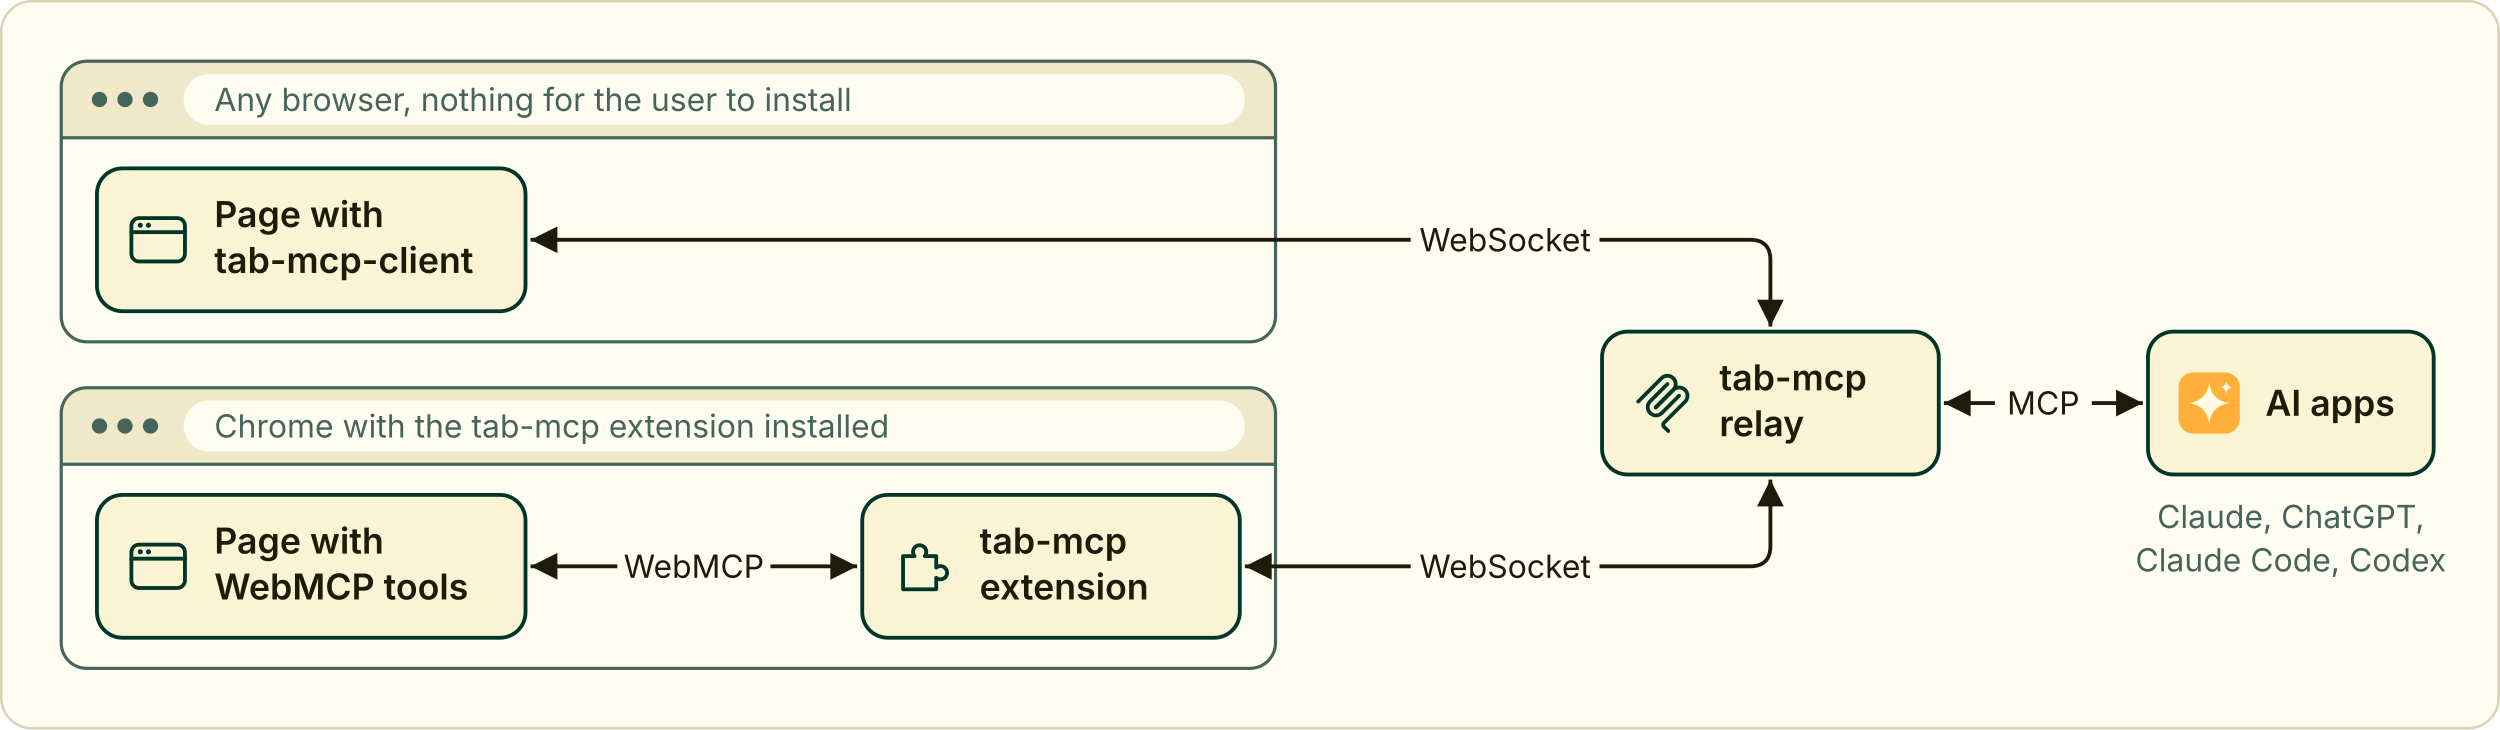
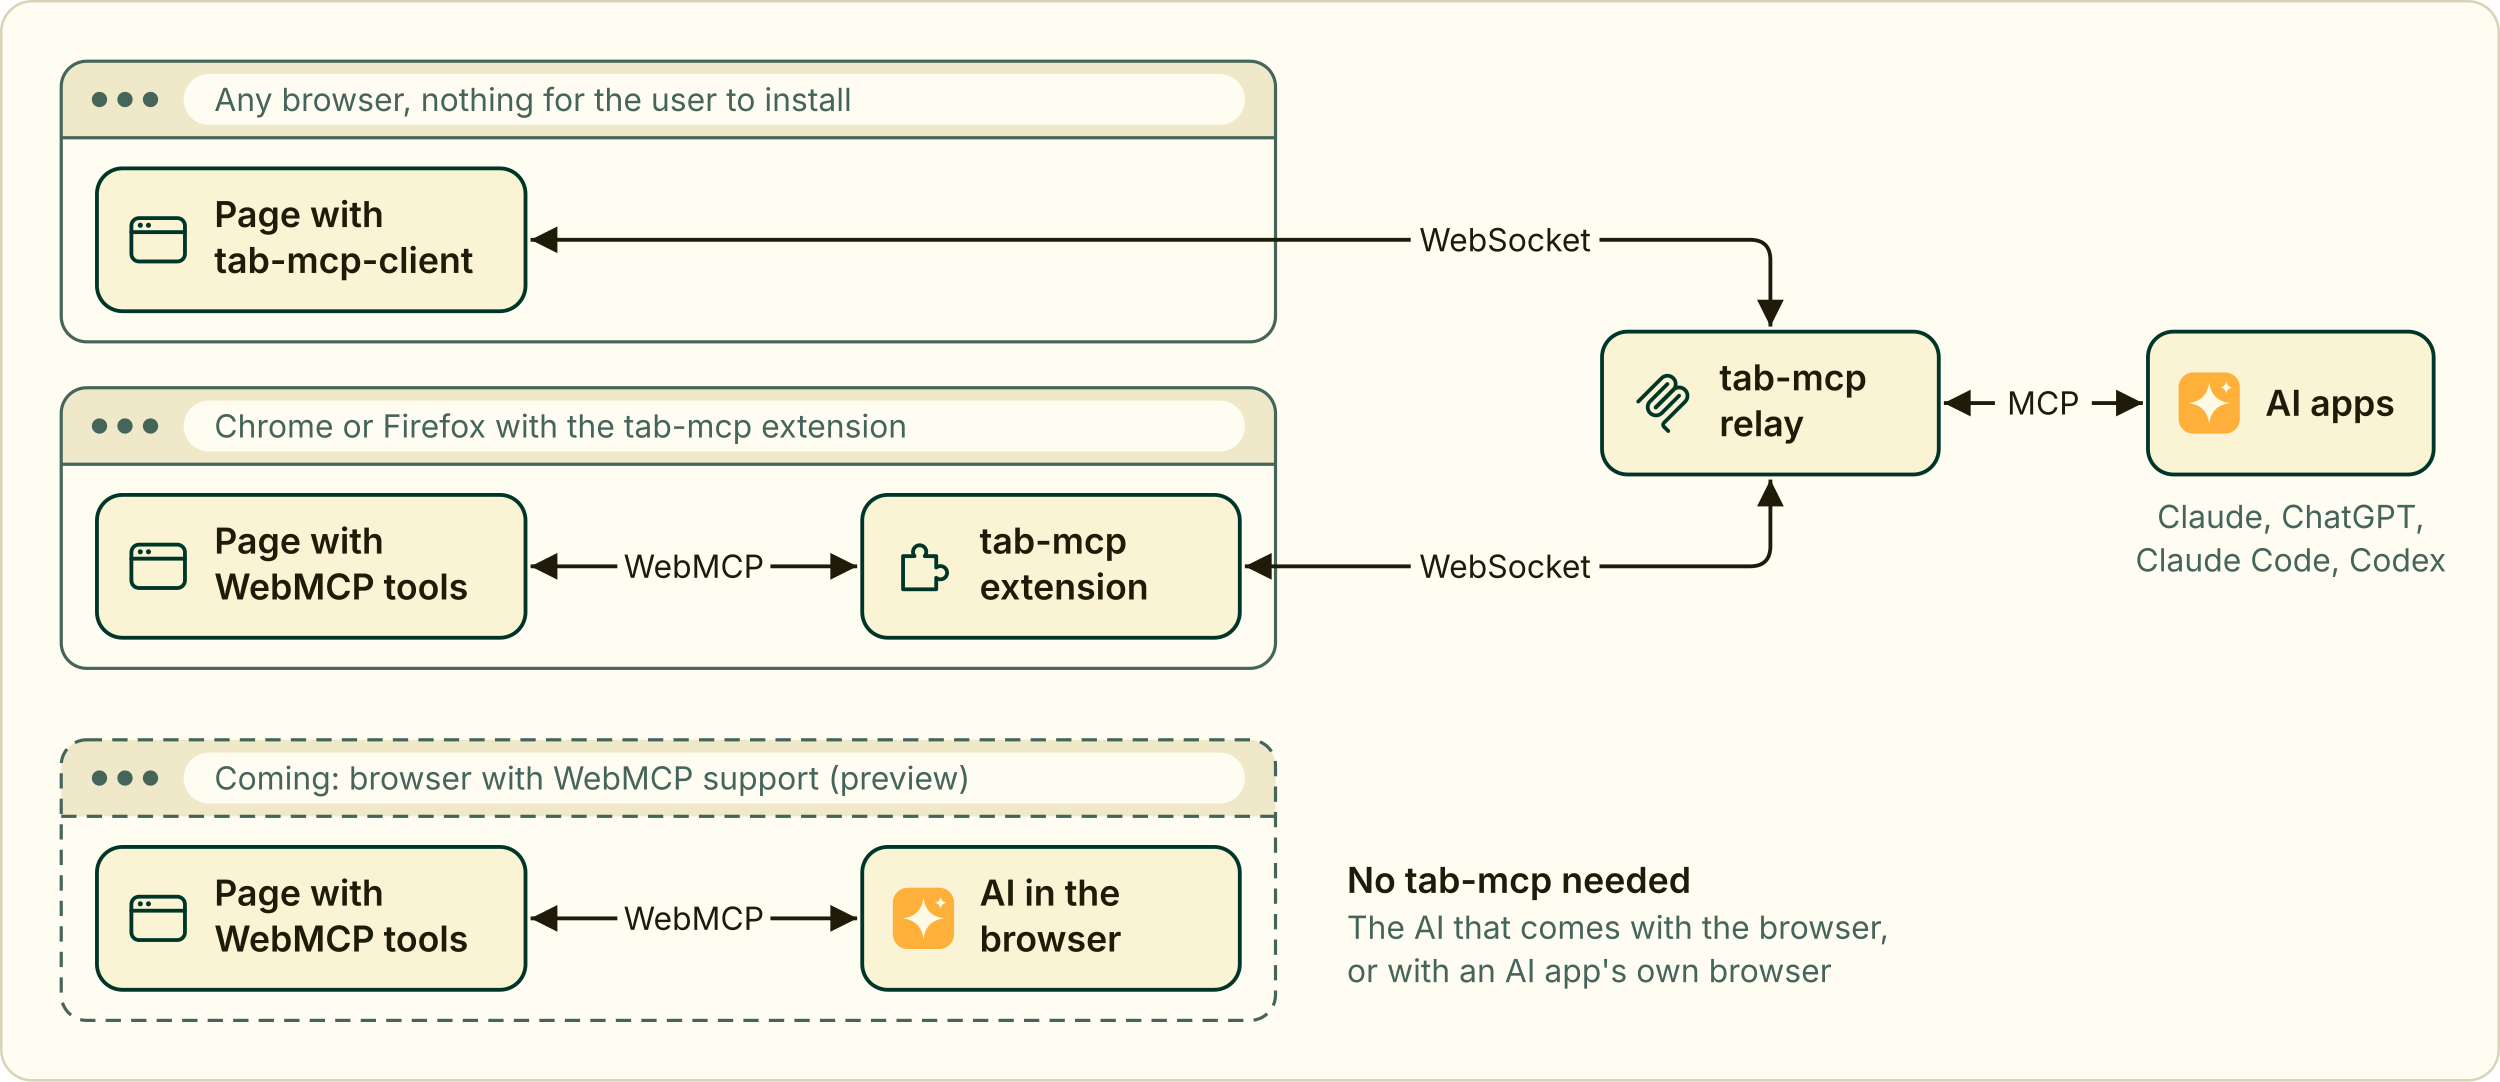
- <svg xmlns="http://www.w3.org/2000/svg" viewBox="0 0 980 286" width="980" height="286" role="img" aria-labelledby="tmo-title tmo-desc">
+ <svg xmlns="http://www.w3.org/2000/svg" viewBox="0 0 980 424" width="980" height="424" role="img" aria-labelledby="tmo-title tmo-desc">
  <style>
    .card { fill: #fffcf1; stroke: #d9d3b8; }
    .box { fill: #faf4d4; stroke: #00362a; stroke-width: 1.5; }
    .window { fill: none; stroke: #45655b; stroke-width: 1.25; }
+     .coming { stroke-dasharray: 6 4; }
    .bar { fill: #efe9c9; }
    .field { fill: #fffcf1; }
    .line { fill: none; stroke: #1e1c09; stroke-width: 1.5; }
    .head { fill: #1e1c09; }
    .tag { fill: #fffcf1; }
    .icon { fill: none; stroke: #00362a; stroke-width: 1.5; stroke-linecap: round; stroke-linejoin: round; }
    .logo { stroke-width: 11; }
    .dot { fill: #00362a; }
    text { fill: #1e1c09; font-family: Inter, system-ui, -apple-system, "Segoe UI", "Helvetica Neue", Arial, sans-serif; font-size: 12.5px; }
    .label { font-size: 14px; font-weight: 600; }
    .muted { fill: #45655b; }
    .dot.muted { fill: #45655b; }
    @media (prefers-color-scheme: dark) {
      .card { fill: #1e1c14; stroke: #2e2c22; }
      .box { fill: #222018; stroke: #7abfa8; }
      .window { stroke: #8a9a92; }
      .bar { fill: #2a2820; }
      .field { fill: #1e1c14; }
      .line { stroke: #e8e2c8; }
      .head { fill: #e8e2c8; }
      .tag { fill: #1e1c14; }
      .icon { stroke: #7abfa8; }
      .dot { fill: #7abfa8; }
      text { fill: #e8e2c8; }
      .muted { fill: #8a9a92; }
      .dot.muted { fill: #8a9a92; }
    }
  </style>
  <defs>
    <marker id="tmo-arrow" viewBox="0 0 10 10" refX="10" refY="5" markerWidth="7" markerHeight="7" orient="auto-start-reverse">
      <path class="head" d="M0 0L10 5L0 10z" />
    </marker>
    <g id="tmo-page">
      <rect class="icon" x="1.5" y="3.5" width="21" height="17" rx="3" />
      <path class="icon" d="M1.5 9 H22.5" />
      <circle class="dot" cx="5" cy="6.3" r="1" />
      <circle class="dot" cx="8.2" cy="6.3" r="1" />
    </g>
    <path id="tmo-extension" class="icon" d="M4 8 H8.5 A2.6 2.6 0 1 1 12.5 8 H17 V12.5 A2.6 2.6 0 1 1 17 16.5 V21 H4 Z" />
    <g id="tmo-relay" class="icon logo" transform="translate(-1.2 -1.8) scale(0.135)">
      <path d="M25 97.85L92.88 29.97C102.26 20.6 117.45 20.6 126.82 29.97C136.2 39.34 136.2 54.54 126.82 63.91L75.56 115.18" />
      <path d="M76.27 114.47L126.82 63.91C136.2 54.54 151.39 54.54 160.77 63.91L161.12 64.27C170.49 73.64 170.49 88.83 161.12 98.21L99.72 159.6C96.6 162.72 96.6 167.79 99.72 170.91L112.33 183.52" />
      <path d="M109.85 46.94L59.65 97.15C50.28 106.52 50.28 121.71 59.65 131.09C69.02 140.46 84.22 140.46 93.59 131.09L143.79 80.88" />
    </g>
    <g id="tmo-ai" transform="scale(0.2308)">
      <rect width="104" height="104" rx="25" fill="#ffb03a" />
      <path d="M52 17 Q56 48 87 52 Q56 56 52 87 Q48 56 17 52 Q48 48 52 17 Z" fill="#fffae3" />
      <path d="M81 15 Q82.5 24 91 25.5 Q82.5 27 81 36 Q79.5 27 71 25.5 Q79.5 24 81 15 Z" fill="#fffae3" />
    </g>
  </defs>
-   <rect class="card" x="0.5" y="0.5" width="979" height="285" rx="12" />
+   <rect class="card" x="0.5" y="0.5" width="979" height="423" rx="12" />
  <path class="bar" d="M24 54 V34 a10 10 0 0 1 10 -10 H490 a10 10 0 0 1 10 10 V54 Z" />
  <path class="window" d="M24 54 H500" />
  <rect class="window" x="24" y="24" width="476" height="110" rx="10" />
  <circle class="dot muted" cx="39" cy="39" r="3" />
  <circle class="dot muted" cx="49" cy="39" r="3" />
  <circle class="dot muted" cx="59" cy="39" r="3" />
  <rect class="field" x="72" y="29" width="416" height="20" rx="10" />
  <text class="muted" x="84" y="43.5">Any browser, nothing for the user to install</text>
  <path class="bar" d="M24 182 V162 a10 10 0 0 1 10 -10 H490 a10 10 0 0 1 10 10 V182 Z" />
  <path class="window" d="M24 182 H500" />
  <rect class="window" x="24" y="152" width="476" height="110" rx="10" />
  <circle class="dot muted" cx="39" cy="167" r="3" />
  <circle class="dot muted" cx="49" cy="167" r="3" />
  <circle class="dot muted" cx="59" cy="167" r="3" />
  <rect class="field" x="72" y="157" width="416" height="20" rx="10" />
-   <text class="muted" x="84" y="171.5">Chrome with the tab-mcp extension installed</text>
+   <text class="muted" x="84" y="171.5">Chrome or Firefox with the tab-mcp extension</text>
+   <path class="bar" d="M24 320 V300 a10 10 0 0 1 10 -10 H490 a10 10 0 0 1 10 10 V320 Z" />
+   <path class="window coming" d="M24 320 H500" />
+   <rect class="window coming" x="24" y="290" width="476" height="110" rx="10" />
+   <circle class="dot muted" cx="39" cy="305" r="3" />
+   <circle class="dot muted" cx="49" cy="305" r="3" />
+   <circle class="dot muted" cx="59" cy="305" r="3" />
+   <rect class="field" x="72" y="295" width="416" height="20" rx="10" />
+   <text class="muted" x="84" y="309.5">Coming: browser with WebMCP support (preview)</text>
  <g marker-start="url(#tmo-arrow)" marker-end="url(#tmo-arrow)">
    <path class="line" d="M208 94 H686 Q694 94 694 102 V128" />
    <line class="line" x1="208" y1="222" x2="336" y2="222" />
    <path class="line" d="M488 222 H686 Q694 222 694 214 V188" />
    <line class="line" x1="762" y1="158" x2="840" y2="158" />
+     <line class="line" x1="208" y1="360" x2="336" y2="360" />
  </g>
  <g text-anchor="middle">
    <rect class="tag" x="553" y="83.5" width="74" height="21" rx="4" />
    <text x="590" y="98.5">WebSocket</text>
    <rect class="tag" x="242" y="211.5" width="60" height="21" rx="4" />
    <text x="272" y="226.5">WebMCP</text>
    <rect class="tag" x="553" y="211.5" width="74" height="21" rx="4" />
    <text x="590" y="226.5">WebSocket</text>
    <rect class="tag" x="782" y="147.5" width="38" height="21" rx="4" />
    <text x="801" y="162.5">MCP</text>
+     <rect class="tag" x="242" y="349.5" width="60" height="21" rx="4" />
+     <text x="272" y="364.5">WebMCP</text>
  </g>
  <rect class="box" x="38" y="66" width="168" height="56" rx="10" />
  <use href="#tmo-page" x="50" y="82" />
  <text class="label" x="84" y="89">Page with</text>
  <text class="label" x="84" y="107">tab-mcp-client</text>
  <rect class="box" x="38" y="194" width="168" height="56" rx="10" />
  <use href="#tmo-page" x="50" y="210" />
  <text class="label" x="84" y="217">Page with</text>
  <text class="label" x="84" y="235">WebMCP tools</text>
  <rect class="box" x="338" y="194" width="148" height="56" rx="10" />
  <use href="#tmo-extension" x="350" y="210" />
  <text class="label" x="384" y="217">tab-mcp</text>
  <text class="label" x="384" y="235">extension</text>
  <rect class="box" x="628" y="130" width="132" height="56" rx="10" />
  <use href="#tmo-relay" x="640" y="146" />
  <text class="label" x="674" y="153">tab-mcp</text>
  <text class="label" x="674" y="171">relay</text>
  <rect class="box" x="842" y="130" width="112" height="56" rx="10" />
  <use href="#tmo-ai" x="854" y="146" />
  <text class="label" x="888" y="163">AI apps</text>
  <text class="muted" x="898" y="207" text-anchor="middle">Claude, ChatGPT,</text>
  <text class="muted" x="898" y="224" text-anchor="middle">Claude Code, Codex</text>
+   <rect class="box" x="38" y="332" width="168" height="56" rx="10" />
+   <use href="#tmo-page" x="50" y="348" />
+   <text class="label" x="84" y="355">Page with</text>
+   <text class="label" x="84" y="373">WebMCP tools</text>
+   <rect class="box" x="338" y="332" width="148" height="56" rx="10" />
+   <use href="#tmo-ai" x="350" y="348" />
+   <text class="label" x="384" y="355">AI in the</text>
+   <text class="label" x="384" y="373">browser</text>
+   <text class="label" x="528" y="350">No tab-mcp needed</text>
+   <text class="muted" x="528" y="368">The AI that comes with the browser,</text>
+   <text class="muted" x="528" y="385">or with an AI app's own browser</text>
</svg>
